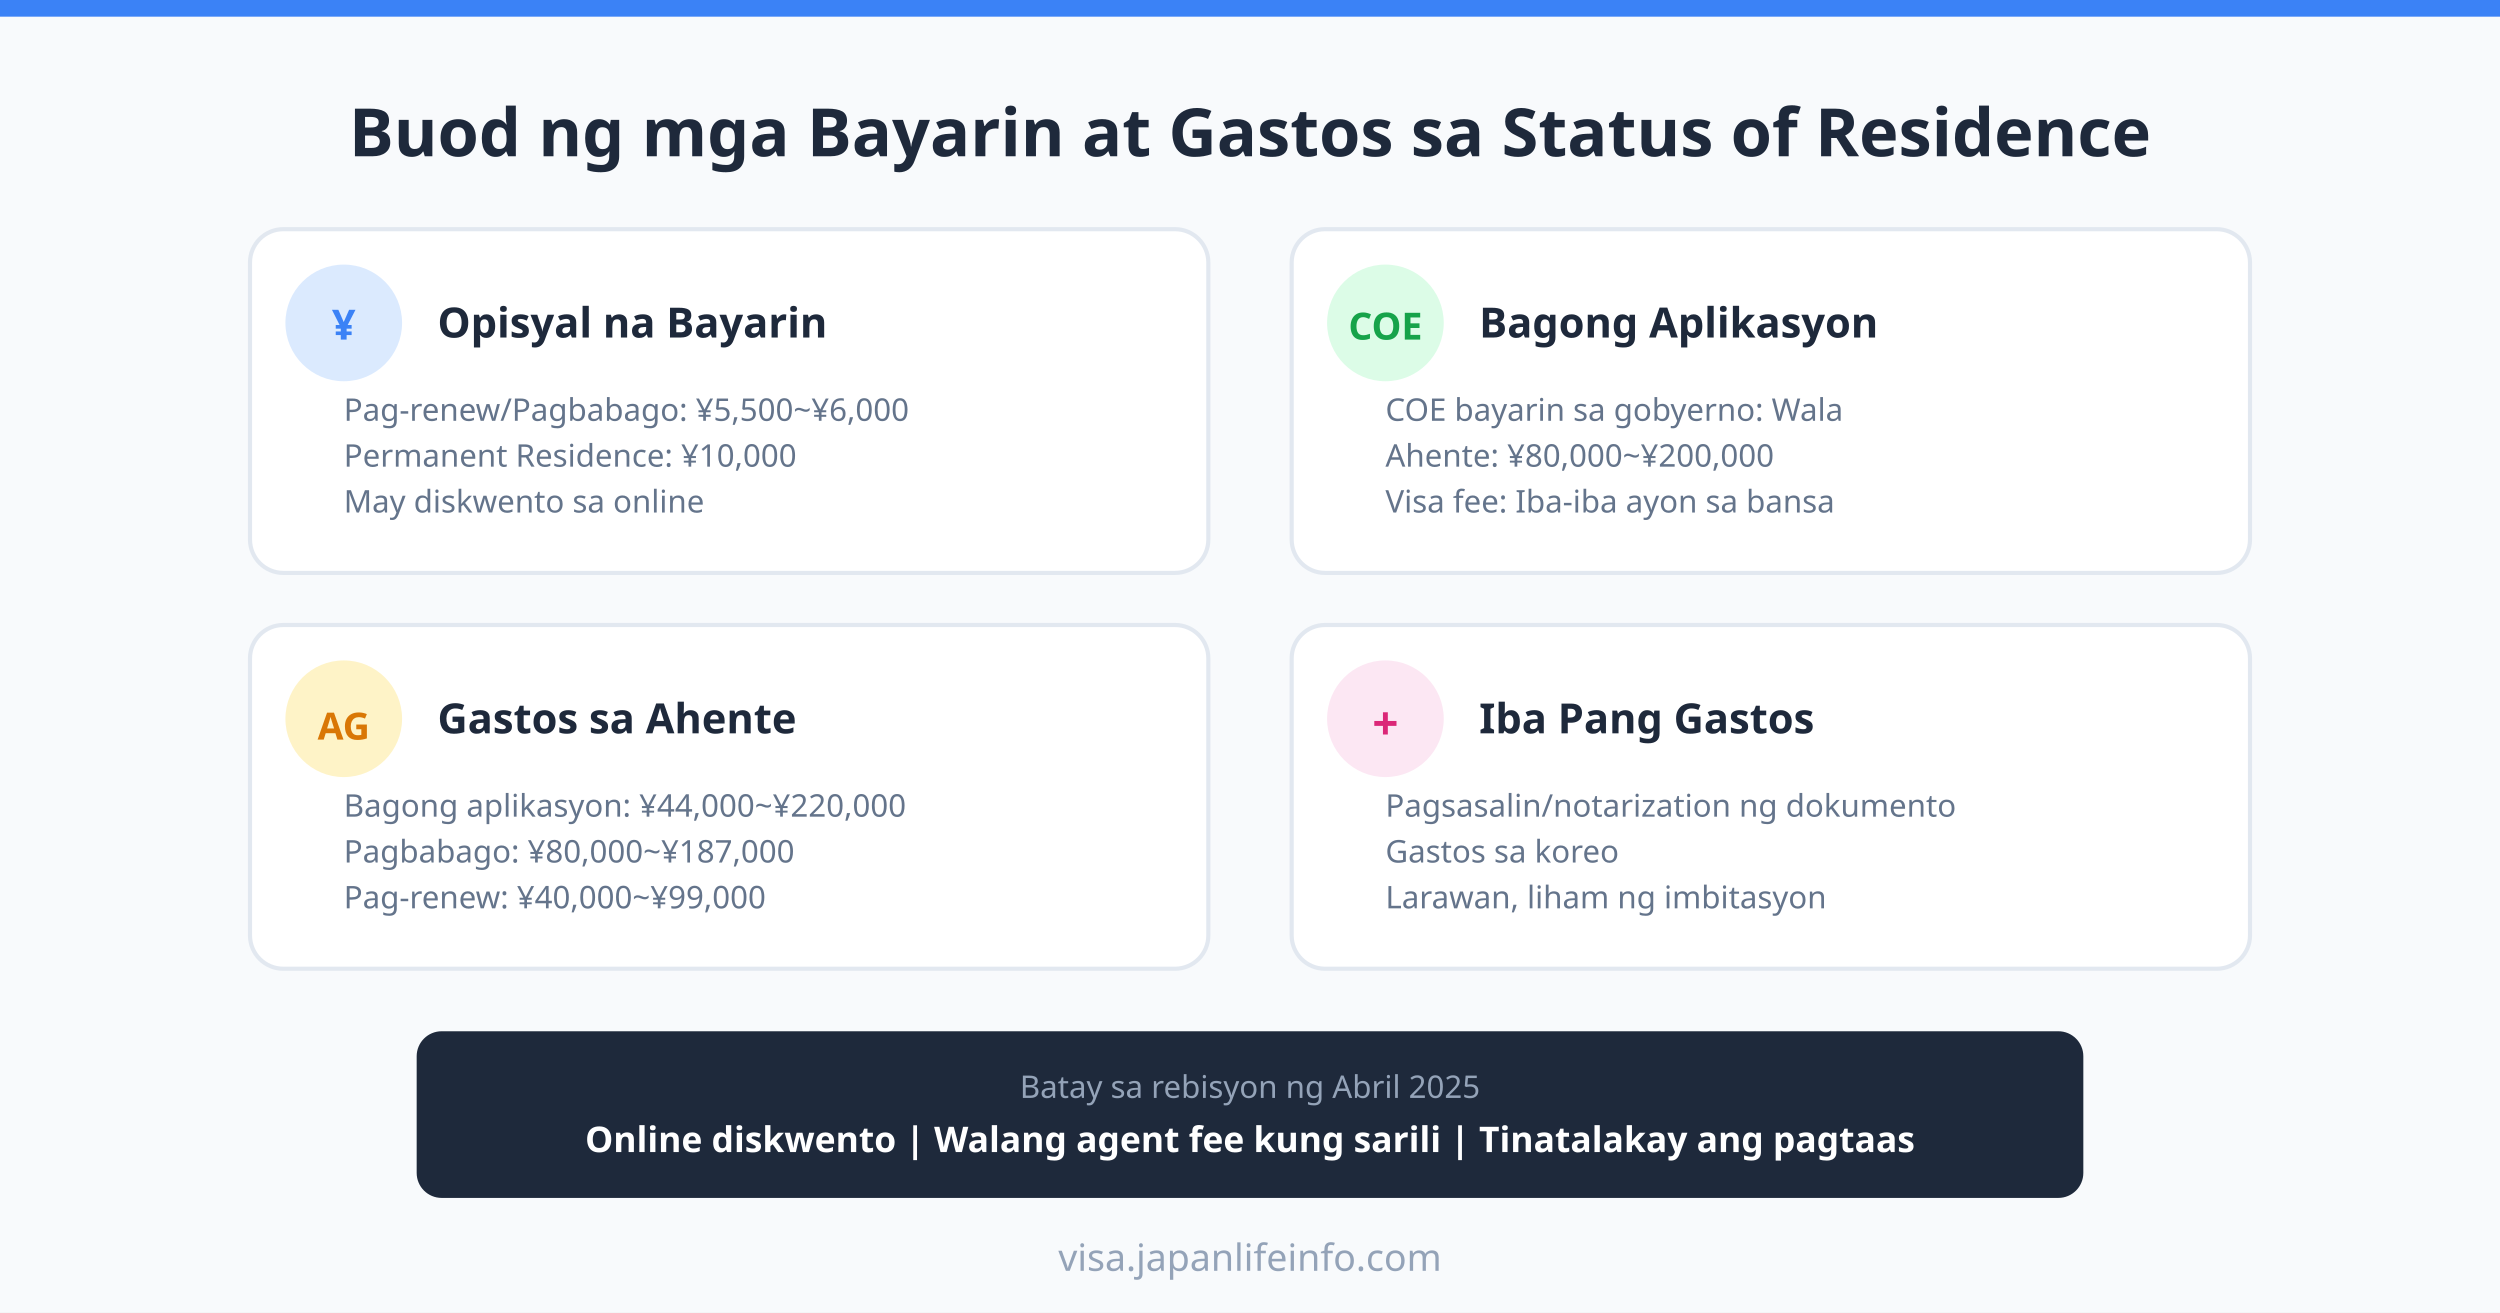
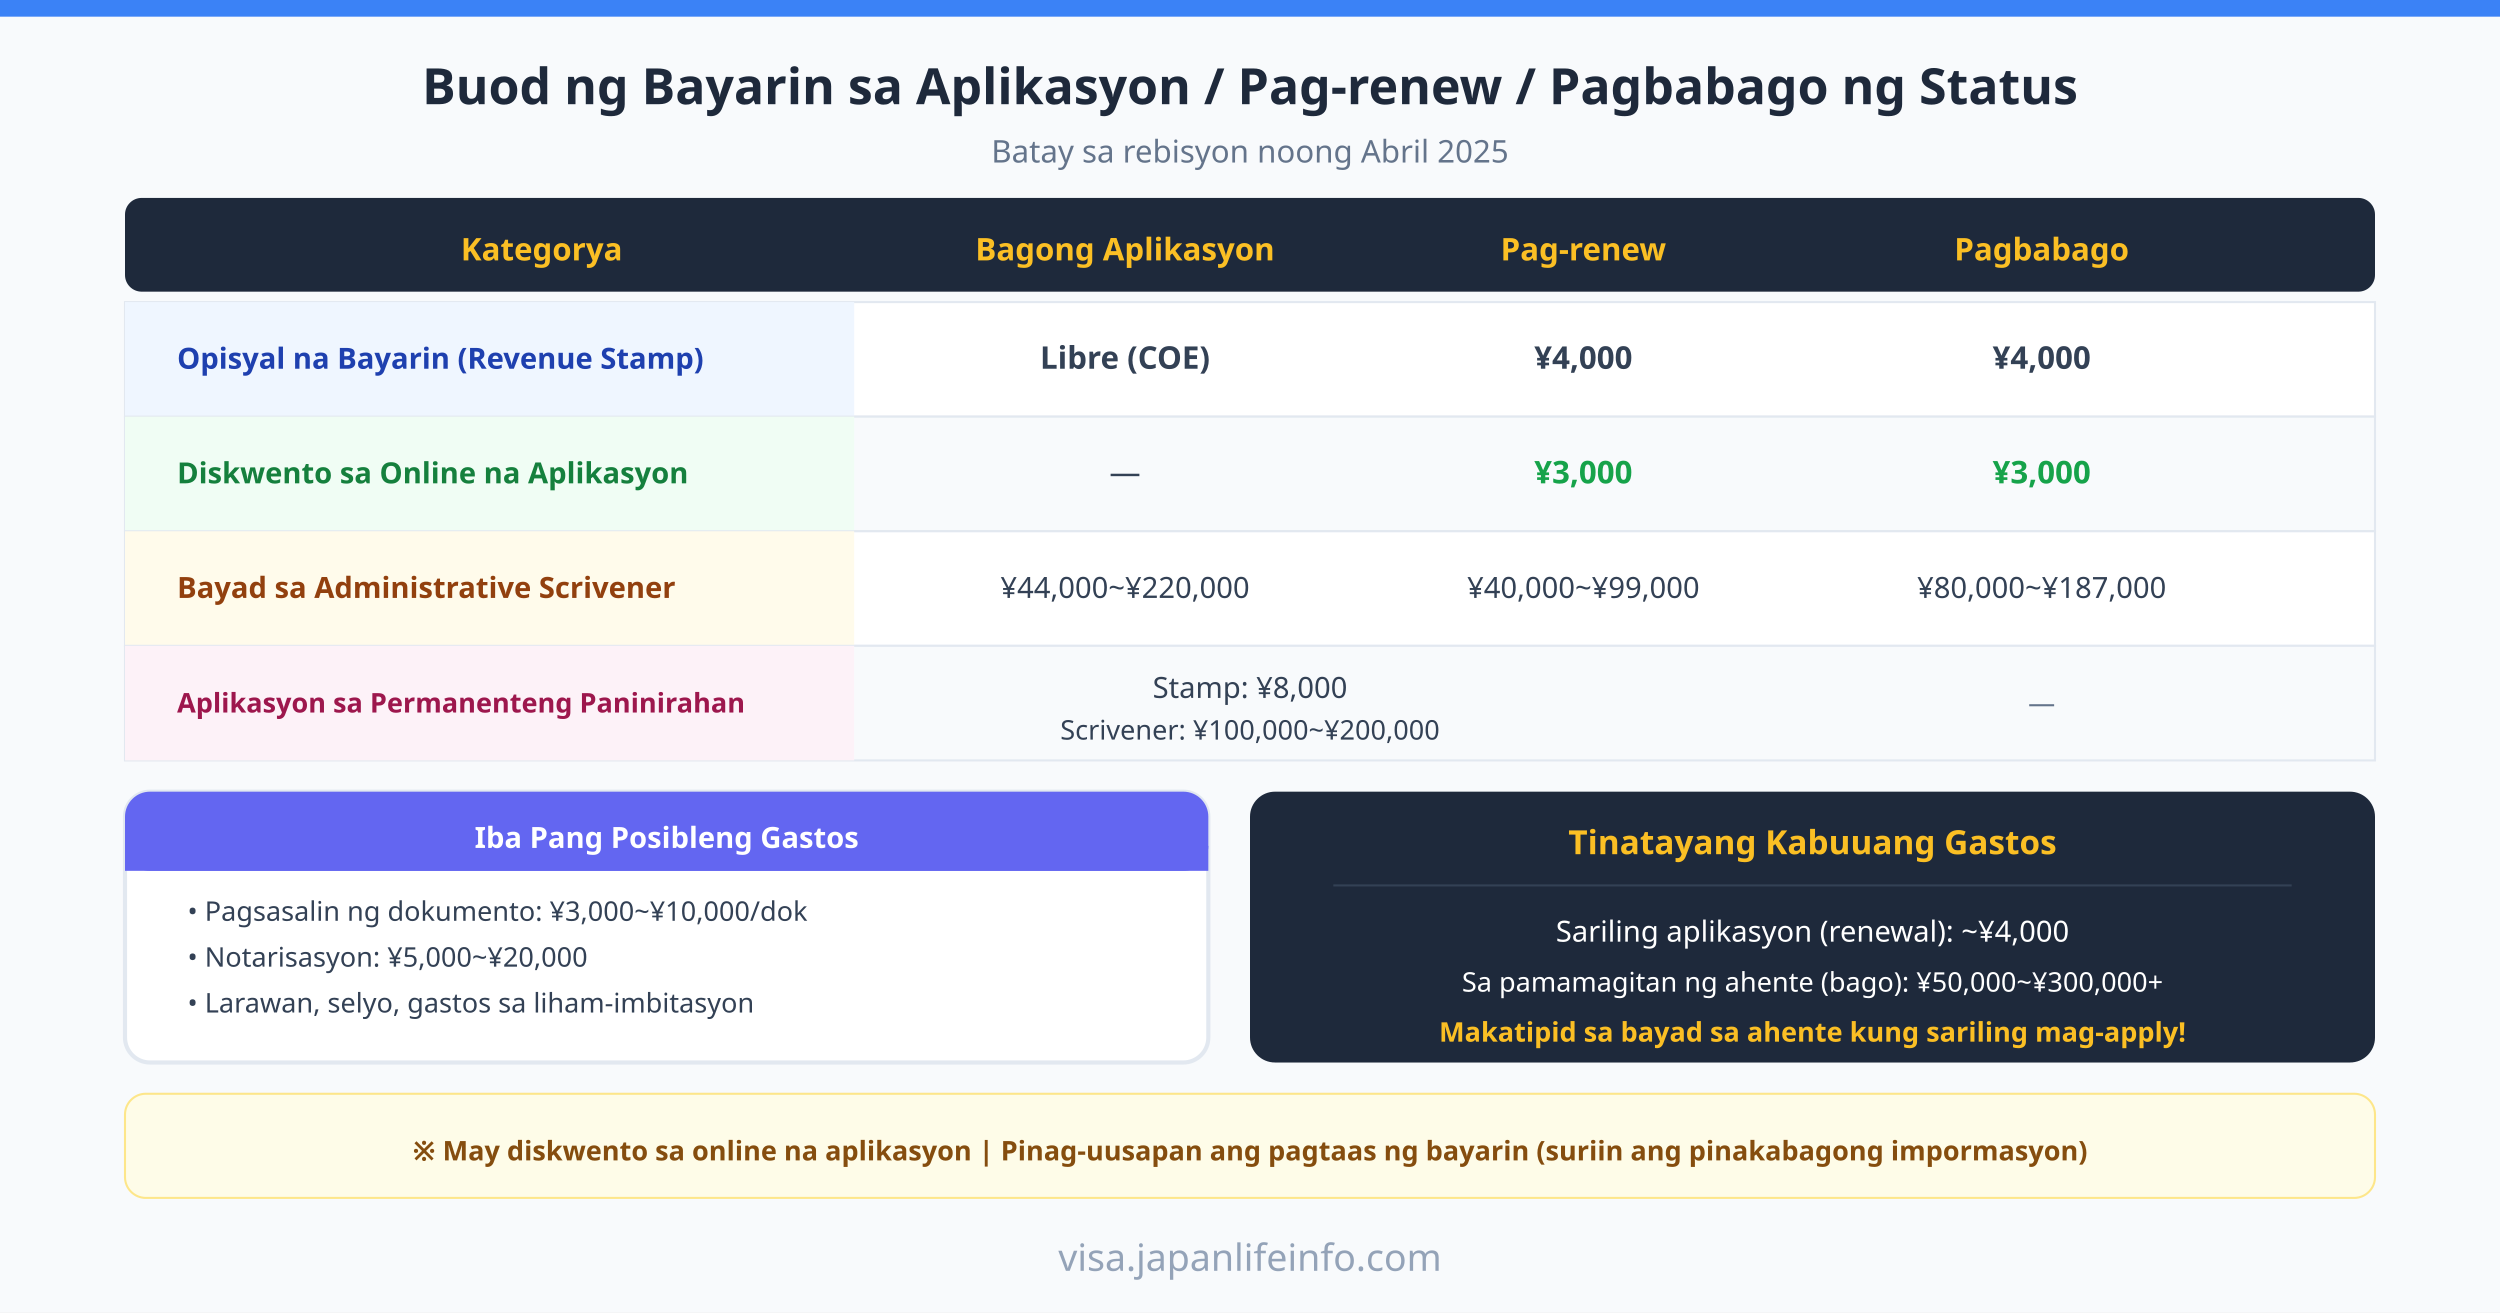
<svg xmlns="http://www.w3.org/2000/svg" width="1200" height="630" viewBox="0 0 1200 630" fill="none">
  <rect width="1200" height="630" fill="#f8fafc" />
  <rect width="1200" height="8" fill="url(#headerGradient)" />
-   <text x="600" y="75" text-anchor="middle" fill="#1e293b" font-family="sans-serif" font-size="32" font-weight="bold">Buod ng mga Bayarin at Gastos sa Status of Residence</text>
-   <g transform="translate(120, 110)">
-     <rect width="460" height="165" rx="16" fill="white" stroke="#e2e8f0" stroke-width="2" />
-     <circle cx="45" cy="45" r="28" fill="#dbeafe" />
-     <text x="45" y="53" text-anchor="middle" fill="#3b82f6" font-family="sans-serif" font-size="20" font-weight="bold">¥</text>
-     <text x="90" y="52" fill="#1e293b" font-family="sans-serif" font-size="20" font-weight="bold">Opisyal na Bayarin</text>
-     <text x="45" y="92" fill="#64748b" font-family="sans-serif" font-size="15">Pag-renew/Pagbabago: ¥5,500~¥6,000</text>
-     <text x="45" y="114" fill="#64748b" font-family="sans-serif" font-size="15">Permanent Residence: ¥10,000</text>
-     <text x="45" y="136" fill="#64748b" font-family="sans-serif" font-size="15">May diskwento sa online</text>
+   <text x="600" y="50" text-anchor="middle" fill="#1e293b" font-family="sans-serif" font-size="24" font-weight="bold">Buod ng Bayarin sa Aplikasyon / Pag-renew / Pagbabago ng Status</text>
+   <text x="600" y="78" text-anchor="middle" fill="#64748b" font-family="sans-serif" font-size="15">Batay sa rebisyon noong Abril 2025</text>
+   <g transform="translate(60, 95)">
+     <rect width="1080" height="45" rx="8" fill="#1e293b" />
+     <text x="200" y="30" text-anchor="middle" fill="#fbbf24" font-family="sans-serif" font-size="15" font-weight="bold">Kategorya</text>
+     <text x="480" y="30" text-anchor="middle" fill="#fbbf24" font-family="sans-serif" font-size="15" font-weight="bold">Bagong Aplikasyon</text>
+     <text x="700" y="30" text-anchor="middle" fill="#fbbf24" font-family="sans-serif" font-size="15" font-weight="bold">Pag-renew</text>
+     <text x="920" y="30" text-anchor="middle" fill="#fbbf24" font-family="sans-serif" font-size="15" font-weight="bold">Pagbabago</text>
+     <rect y="50" width="1080" height="55" rx="0" fill="white" stroke="#e2e8f0" stroke-width="1" />
+     <rect y="50" width="350" height="55" fill="#eff6ff" />
+     <text x="25" y="82" fill="#1e40af" font-family="sans-serif" font-size="14" font-weight="bold">Opisyal na Bayarin (Revenue Stamp)</text>
+     <text x="480" y="82" text-anchor="middle" fill="#334155" font-family="sans-serif" font-size="15" font-weight="bold">Libre (COE)</text>
+     <text x="700" y="82" text-anchor="middle" fill="#334155" font-family="sans-serif" font-size="15" font-weight="bold">¥4,000</text>
+     <text x="920" y="82" text-anchor="middle" fill="#334155" font-family="sans-serif" font-size="15" font-weight="bold">¥4,000</text>
+     <rect y="105" width="1080" height="55" rx="0" fill="#f8fafc" stroke="#e2e8f0" stroke-width="1" />
+     <rect y="105" width="350" height="55" fill="#f0fdf4" />
+     <text x="25" y="137" fill="#15803d" font-family="sans-serif" font-size="14" font-weight="bold">Diskwento sa Online na Aplikasyon</text>
+     <text x="480" y="137" text-anchor="middle" fill="#334155" font-family="sans-serif" font-size="15">—</text>
+     <text x="700" y="137" text-anchor="middle" fill="#16a34a" font-family="sans-serif" font-size="15" font-weight="bold">¥3,000</text>
+     <text x="920" y="137" text-anchor="middle" fill="#16a34a" font-family="sans-serif" font-size="15" font-weight="bold">¥3,000</text>
+     <rect y="160" width="1080" height="55" rx="0" fill="white" stroke="#e2e8f0" stroke-width="1" />
+     <rect y="160" width="350" height="55" fill="#fffbeb" />
+     <text x="25" y="192" fill="#92400e" font-family="sans-serif" font-size="14" font-weight="bold">Bayad sa Administrative Scrivener</text>
+     <text x="480" y="192" text-anchor="middle" fill="#334155" font-family="sans-serif" font-size="14">¥44,000~¥220,000</text>
+     <text x="700" y="192" text-anchor="middle" fill="#334155" font-family="sans-serif" font-size="14">¥40,000~¥99,000</text>
+     <text x="920" y="192" text-anchor="middle" fill="#334155" font-family="sans-serif" font-size="14">¥80,000~¥187,000</text>
+     <rect y="215" width="1080" height="55" rx="0" fill="#f8fafc" stroke="#e2e8f0" stroke-width="1" />
+     <rect y="215" width="350" height="55" fill="#fdf2f8" />
+     <text x="25" y="247" fill="#9d174d" font-family="sans-serif" font-size="13" font-weight="bold">Aplikasyon sa Permanenteng Paninirahan</text>
+     <text x="540" y="240" text-anchor="middle" fill="#334155" font-family="sans-serif" font-size="14">Stamp: ¥8,000</text>
+     <text x="540" y="260" text-anchor="middle" fill="#334155" font-family="sans-serif" font-size="13">Scrivener: ¥100,000~¥200,000</text>
+     <text x="920" y="247" text-anchor="middle" fill="#64748b" font-family="sans-serif" font-size="13">—</text>
  </g>
-   <g transform="translate(620, 110)">
-     <rect width="460" height="165" rx="16" fill="white" stroke="#e2e8f0" stroke-width="2" />
-     <circle cx="45" cy="45" r="28" fill="#dcfce7" />
-     <text x="45" y="53" text-anchor="middle" fill="#16a34a" font-family="sans-serif" font-size="18" font-weight="bold">COE</text>
-     <text x="90" y="52" fill="#1e293b" font-family="sans-serif" font-size="20" font-weight="bold">Bagong Aplikasyon</text>
-     <text x="45" y="92" fill="#64748b" font-family="sans-serif" font-size="15">COE bayarin sa gobyerno: Wala</text>
-     <text x="45" y="114" fill="#64748b" font-family="sans-serif" font-size="15">Ahente: ¥80,000~¥200,000</text>
-     <text x="45" y="136" fill="#64748b" font-family="sans-serif" font-size="15">Visa fee: Iba-iba ayon sa bansa</text>
+   <g transform="translate(60, 380)">
+     <rect width="520" height="130" rx="12" fill="white" stroke="#e2e8f0" stroke-width="2" />
+     <rect width="520" height="38" rx="12" fill="#6366f1" />
+     <rect y="26" width="520" height="12" fill="#6366f1" />
+     <text x="260" y="27" text-anchor="middle" fill="white" font-family="sans-serif" font-size="14" font-weight="bold">Iba Pang Posibleng Gastos</text>
+     <text x="30" y="62" fill="#334155" font-family="sans-serif" font-size="13">• Pagsasalin ng dokumento: ¥3,000~¥10,000/dok</text>
+     <text x="30" y="84" fill="#334155" font-family="sans-serif" font-size="13">• Notarisasyon: ¥5,000~¥20,000</text>
+     <text x="30" y="106" fill="#334155" font-family="sans-serif" font-size="13">• Larawan, selyo, gastos sa liham-imbitasyon</text>
  </g>
-   <g transform="translate(120, 300)">
-     <rect width="460" height="165" rx="16" fill="white" stroke="#e2e8f0" stroke-width="2" />
-     <circle cx="45" cy="45" r="28" fill="#fef3c7" />
-     <text x="45" y="55" text-anchor="middle" fill="#d97706" font-family="sans-serif" font-size="18" font-weight="bold">AG</text>
-     <text x="90" y="52" fill="#1e293b" font-family="sans-serif" font-size="20" font-weight="bold">Gastos sa Ahente</text>
-     <text x="45" y="92" fill="#64748b" font-family="sans-serif" font-size="15">Bagong aplikasyon: ¥44,000~¥220,000</text>
-     <text x="45" y="114" fill="#64748b" font-family="sans-serif" font-size="15">Pagbabago: ¥80,000~¥187,000</text>
-     <text x="45" y="136" fill="#64748b" font-family="sans-serif" font-size="15">Pag-renew: ¥40,000~¥99,000</text>
+   <g transform="translate(600, 380)">
+     <rect width="540" height="130" rx="12" fill="#1e293b" />
+     <text x="270" y="30" text-anchor="middle" fill="#fbbf24" font-family="sans-serif" font-size="16" font-weight="bold">Tinatayang Kabuuang Gastos</text>
+     <line x1="40" y1="45" x2="500" y2="45" stroke="#334155" />
+     <text x="270" y="72" text-anchor="middle" fill="white" font-family="sans-serif" font-size="14">Sariling aplikasyon (renewal): ~¥4,000</text>
+     <text x="270" y="96" text-anchor="middle" fill="white" font-family="sans-serif" font-size="13">Sa pamamagitan ng ahente (bago): ¥50,000~¥300,000+</text>
+     <text x="270" y="120" text-anchor="middle" fill="#fbbf24" font-family="sans-serif" font-size="13" font-weight="bold">Makatipid sa bayad sa ahente kung sariling mag-apply!</text>
  </g>
-   <g transform="translate(620, 300)">
-     <rect width="460" height="165" rx="16" fill="white" stroke="#e2e8f0" stroke-width="2" />
-     <circle cx="45" cy="45" r="28" fill="#fce7f3" />
-     <text x="45" y="55" text-anchor="middle" fill="#db2777" font-family="sans-serif" font-size="22" font-weight="bold">+</text>
-     <text x="90" y="52" fill="#1e293b" font-family="sans-serif" font-size="20" font-weight="bold">Iba Pang Gastos</text>
-     <text x="45" y="92" fill="#64748b" font-family="sans-serif" font-size="15">Pagsasalin/notarization ng dokumento</text>
-     <text x="45" y="114" fill="#64748b" font-family="sans-serif" font-size="15">Gastos sa koreo</text>
-     <text x="45" y="136" fill="#64748b" font-family="sans-serif" font-size="15">Larawan, liham ng imbitasyon</text>
-   </g>
-   <g transform="translate(200, 495)">
-     <rect width="800" height="80" rx="12" fill="#1e293b" />
-     <text x="400" y="32" text-anchor="middle" fill="#94a3b8" font-family="sans-serif" font-size="15">Batay sa rebisyon ng Abril 2025</text>
-     <text x="400" y="58" text-anchor="middle" fill="white" font-family="sans-serif" font-size="17" font-weight="bold">Online diskwento | Walang agent fee kung sarili | Tinatalakay ang pagtaas</text>
+   <g transform="translate(60, 525)">
+     <rect width="1080" height="50" rx="10" fill="#fefce8" stroke="#fde68a" stroke-width="1" />
+     <text x="540" y="32" text-anchor="middle" fill="#854d0e" font-family="sans-serif" font-size="13" font-weight="bold">※ May diskwento sa online na aplikasyon | Pinag-uusapan ang pagtaas ng bayarin (suriin ang pinakabagong impormasyon)</text>
  </g>
  <text x="600" y="610" text-anchor="middle" fill="#94a3b8" font-family="sans-serif" font-size="18">visa.japanlifeinfo.com</text>
  <defs>
    <linearGradient id="headerGradient" x1="0" y1="0" x2="1200" y2="0">
      <stop offset="0%" stop-color="#3b82f6" />
      <stop offset="50%" stop-color="#8b5cf6" />
      <stop offset="100%" stop-color="#10b981" />
    </linearGradient>
  </defs>
</svg>
